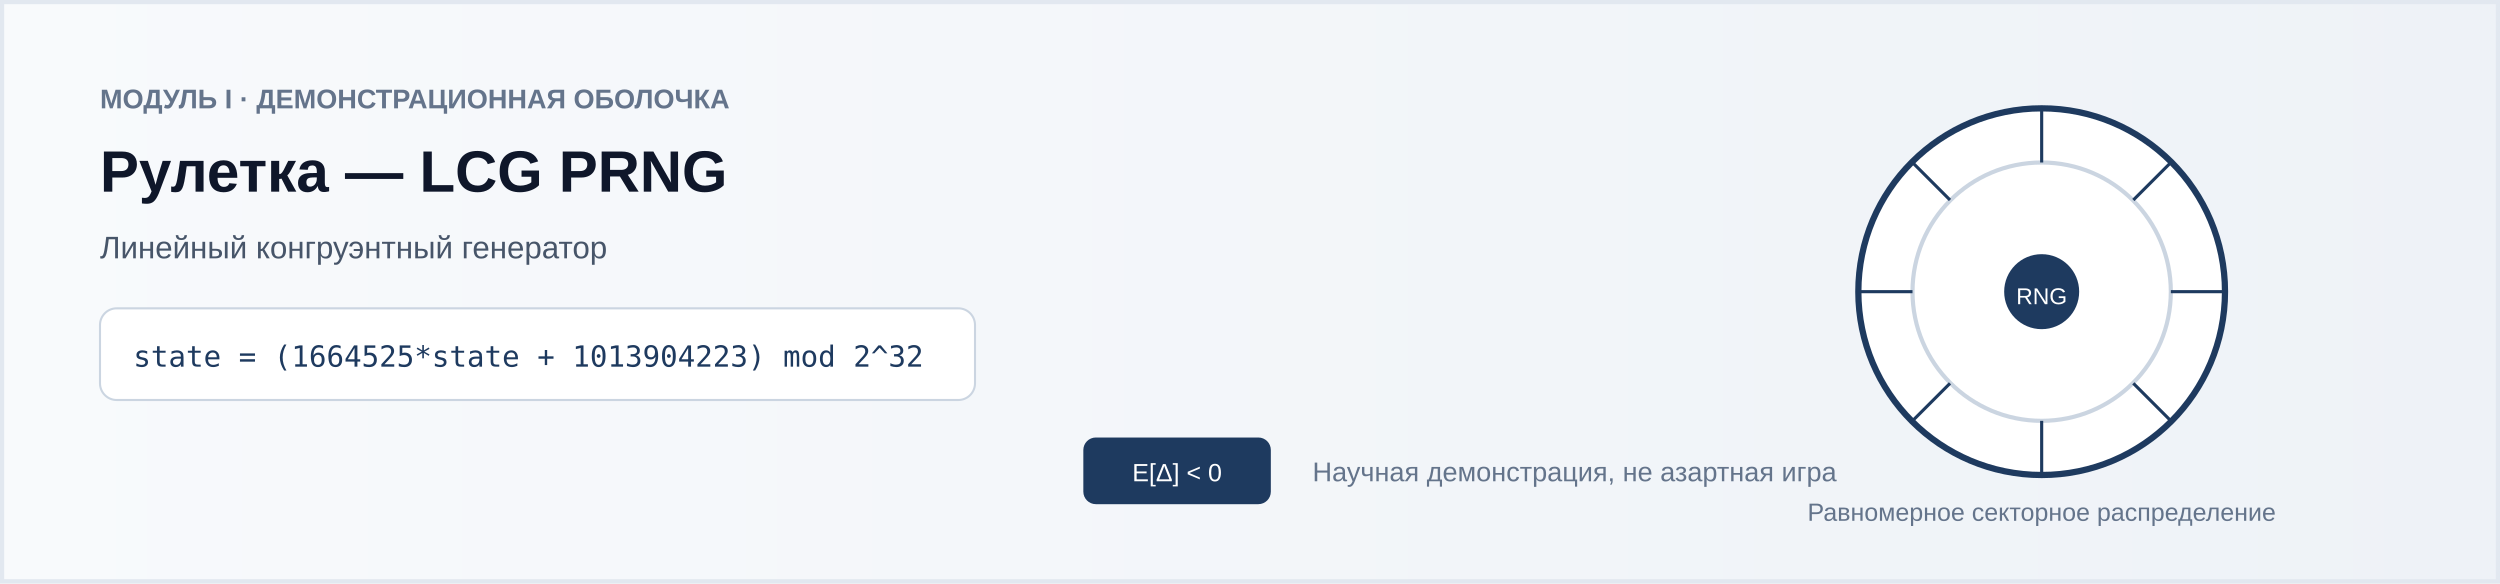
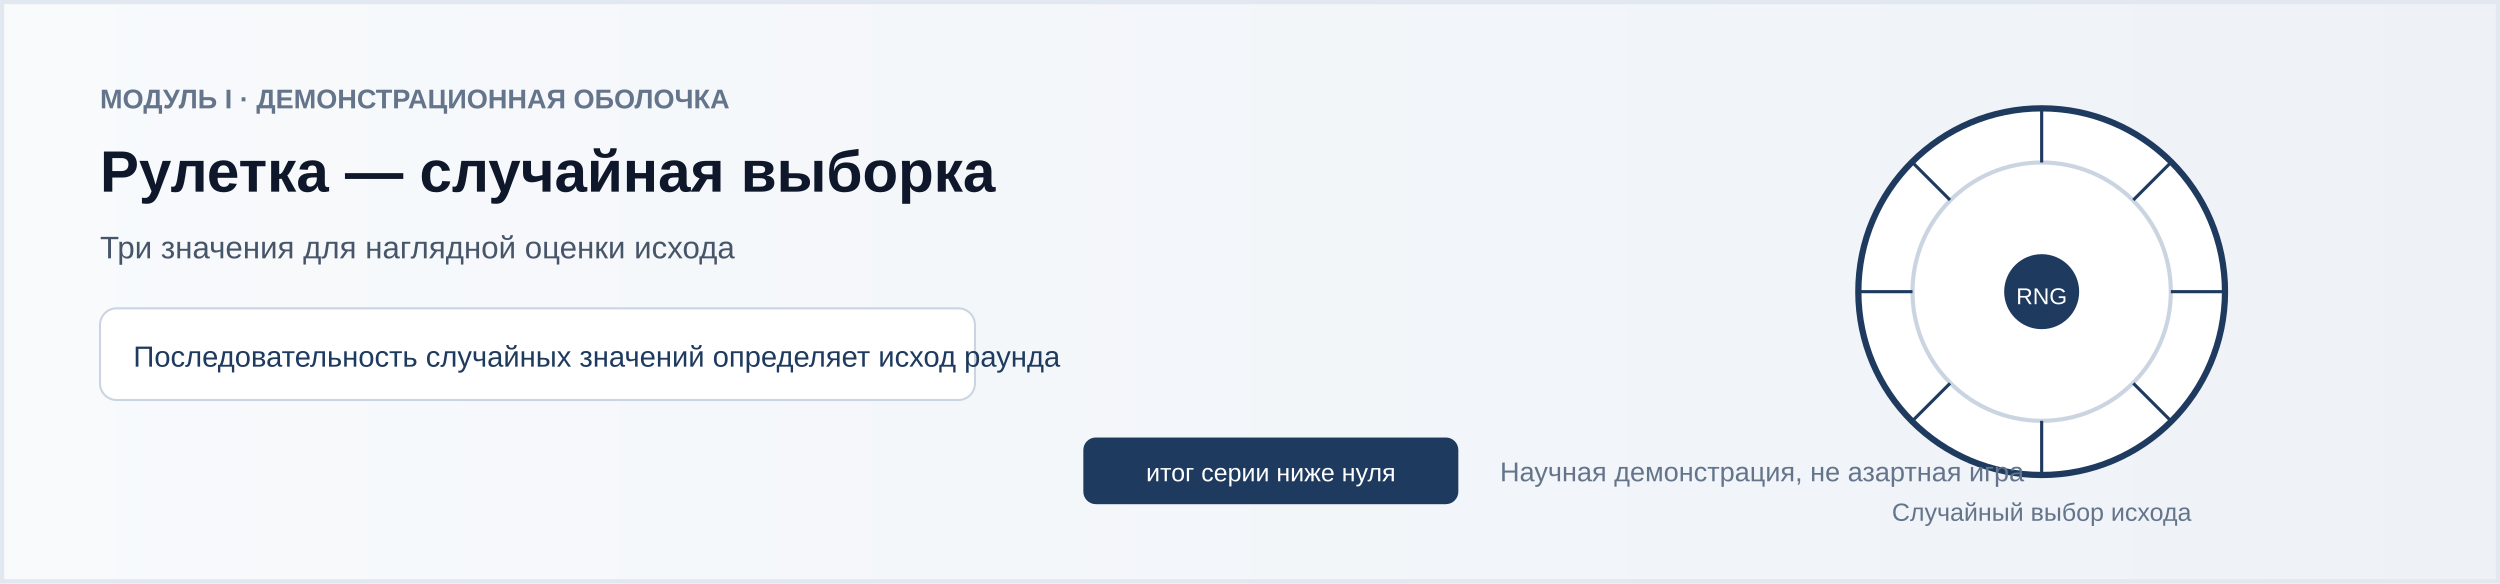
<svg xmlns="http://www.w3.org/2000/svg" viewBox="0 0 1200 280" role="img">
  <defs>
    <linearGradient id="bg" x1="0" y1="0" x2="1" y2="0">
      <stop offset="0%" stop-color="#f8fafc" />
      <stop offset="100%" stop-color="#eef2f7" />
    </linearGradient>
  </defs>
  <rect width="1200" height="280" fill="url(#bg)" />
  <rect x="1" y="1" width="1198" height="278" fill="none" stroke="#e2e8f0" stroke-width="2" />
  <text x="48" y="52" font-family="Arial, sans-serif" font-size="13" font-weight="600" fill="#64748b">МОДУЛЬ I · ДЕМОНСТРАЦИОННАЯ ОБОЛОЧКА</text>
-   <text x="48" y="92" font-family="Arial, sans-serif" font-size="28" font-weight="700" fill="#0f172a">Рулетка — LCG PRNG</text>
-   <text x="48" y="124" font-family="Arial, sans-serif" font-size="15" fill="#475569">Линейный конгруэнтный генератор</text>
+   <text x="48" y="92" font-family="Arial, sans-serif" font-size="28" font-weight="700" fill="#0f172a">Рулетка — случайная выборка</text>
+   <text x="48" y="124" font-family="Arial, sans-serif" font-size="15" fill="#475569">Три значения для наглядной оценки исхода</text>
  <g transform="translate(48 148)">
    <rect width="420" height="44" rx="8" fill="#ffffff" stroke="#cbd5e1" />
-     <text x="16" y="28" font-family="Consolas, monospace" font-size="14" fill="#1e3a5f">state = (1664525*state + 1013904223) mod 2^32</text>
+     <text x="16" y="28" font-family="Arial, sans-serif" font-size="14" fill="#1e3a5f">Последовательность случайных значений определяет исход раунда</text>
  </g>
  <g transform="translate(820 40)">
    <circle cx="160" cy="100" r="88" fill="#ffffff" stroke="#1e3a5f" stroke-width="3" />
    <circle cx="160" cy="100" r="62" fill="none" stroke="#cbd5e1" stroke-width="2" />
    <g stroke="#1e3a5f" stroke-width="1.5">
      <line x1="160" y1="12" x2="160" y2="38" />
      <line x1="160" y1="162" x2="160" y2="188" />
      <line x1="72" y1="100" x2="98" y2="100" />
      <line x1="222" y1="100" x2="248" y2="100" />
      <line x1="98" y1="38" x2="116" y2="56" />
      <line x1="204" y1="144" x2="222" y2="162" />
      <line x1="222" y1="38" x2="204" y2="56" />
      <line x1="98" y1="162" x2="116" y2="144" />
    </g>
    <circle cx="160" cy="100" r="18" fill="#1e3a5f" />
    <text x="160" y="106" text-anchor="middle" font-family="Arial, sans-serif" font-size="11" fill="#ffffff">RNG</text>
-     <text x="160" y="210" text-anchor="middle" font-family="Arial, sans-serif" font-size="12" fill="#64748b">Равномерное секторное распределение</text>
+     <text x="160" y="210" text-anchor="middle" font-family="Arial, sans-serif" font-size="12" fill="#64748b">Случайный выбор исхода</text>
  </g>
  <g transform="translate(520 210)">
-     <rect width="90" height="32" rx="6" fill="#1e3a5f" />
-     <text x="45" y="21" text-anchor="middle" font-family="Arial, sans-serif" font-size="12" fill="#ffffff">E[Δ] &lt; 0</text>
-     <text x="110" y="21" font-family="Arial, sans-serif" font-size="13" fill="#64748b">Научная демонстрация, не азартная игра</text>
+     <rect width="180" height="32" rx="6" fill="#1e3a5f" />
+     <text x="90" y="21" text-anchor="middle" font-family="Arial, sans-serif" font-size="12" fill="#ffffff">итог серии ниже нуля</text>
+     <text x="200" y="21" font-family="Arial, sans-serif" font-size="13" fill="#64748b">Научная демонстрация, не азартная игра</text>
  </g>
</svg>
